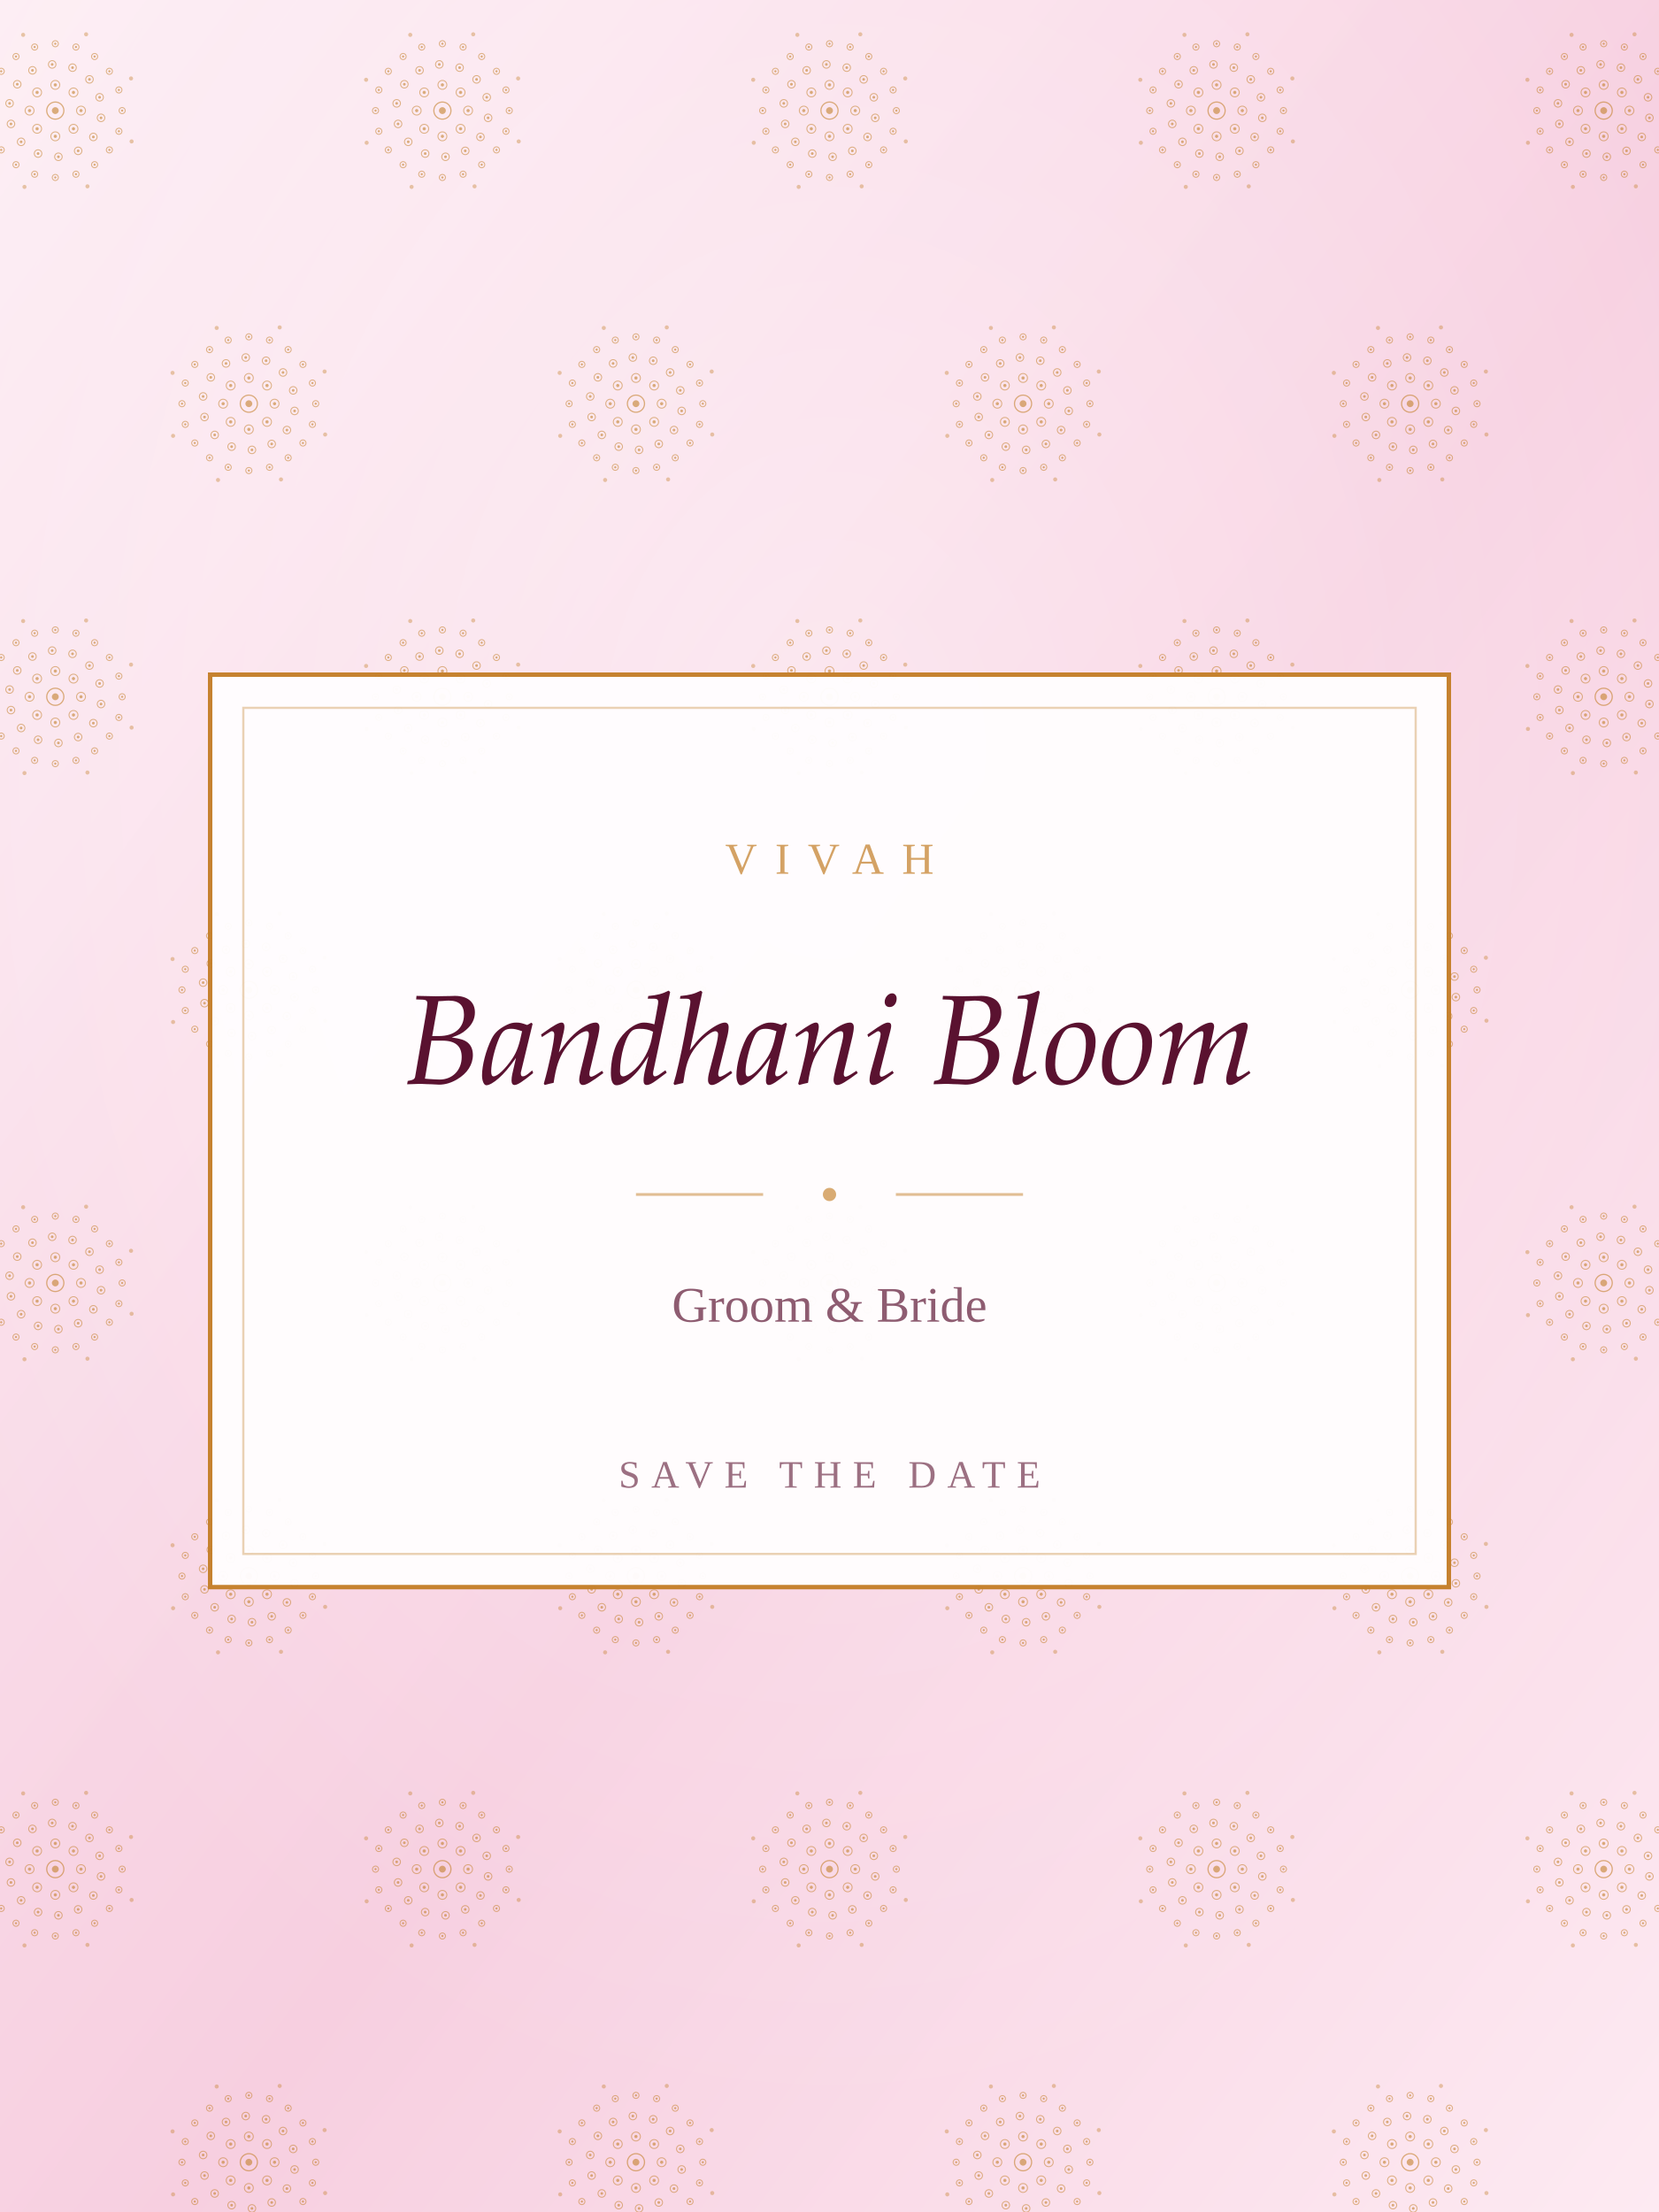
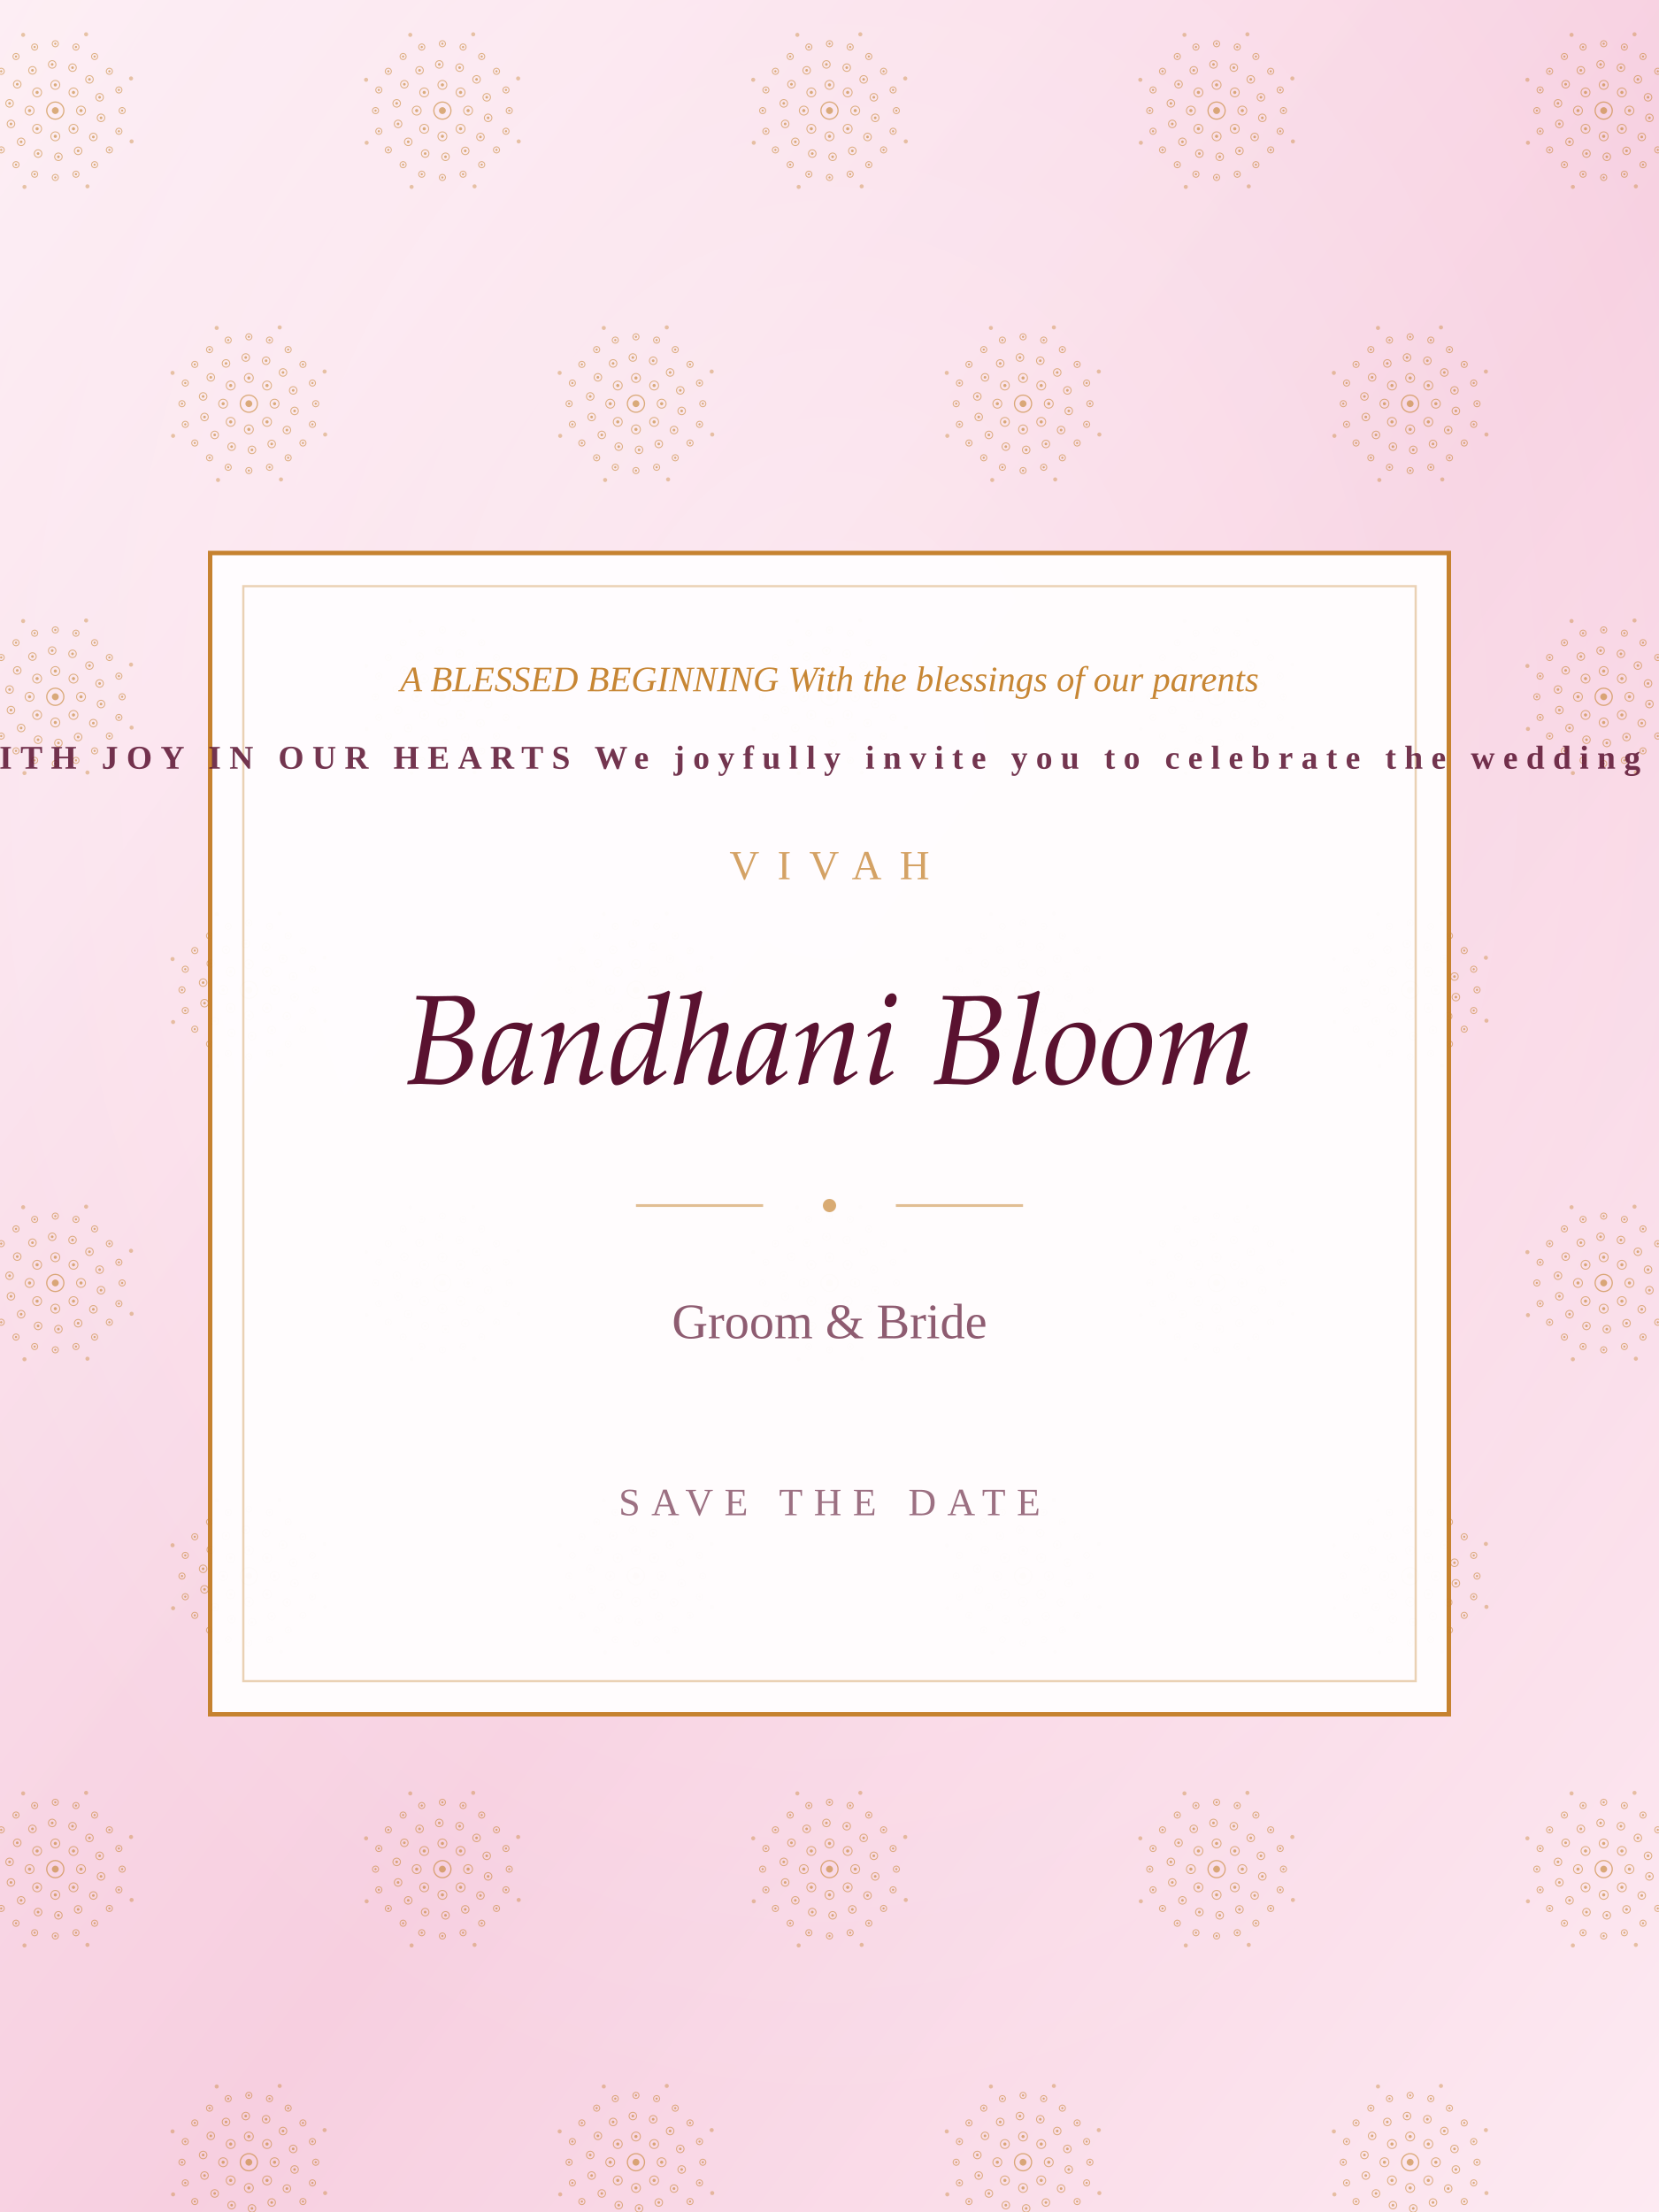
<svg xmlns="http://www.w3.org/2000/svg" xmlns:xlink="http://www.w3.org/1999/xlink" viewBox="0 0 600 800" width="600" height="800" role="img" aria-label="Bandhani Bloom — wedding invitation template preview">
  <defs>
    <g id="mo">
      <circle cx="0" cy="0" r="10" fill="none" stroke="#C4802A" stroke-width="1.4" opacity="0.96" />
      <circle cx="0" cy="0" r="4" fill="#C4802A" opacity="0.96" />
      <circle cx="30" cy="0" r="5.2" fill="none" stroke="#C4802A" stroke-width="1.1" opacity="0.88" />
      <circle cx="30" cy="0" r="1.87" fill="#C4802A" opacity="0.96" />
      <circle cx="21.21" cy="21.21" r="5.2" fill="none" stroke="#C4802A" stroke-width="1.1" opacity="0.88" />
      <circle cx="21.21" cy="21.21" r="1.87" fill="#C4802A" opacity="0.96" />
      <circle cx="0" cy="30" r="5.2" fill="none" stroke="#C4802A" stroke-width="1.1" opacity="0.88" />
      <circle cx="0" cy="30" r="1.87" fill="#C4802A" opacity="0.96" />
      <circle cx="-21.21" cy="21.21" r="5.2" fill="none" stroke="#C4802A" stroke-width="1.1" opacity="0.88" />
      <circle cx="-21.21" cy="21.21" r="1.87" fill="#C4802A" opacity="0.96" />
      <circle cx="-30" cy="0" r="5.2" fill="none" stroke="#C4802A" stroke-width="1.1" opacity="0.88" />
      <circle cx="-30" cy="0" r="1.87" fill="#C4802A" opacity="0.96" />
      <circle cx="-21.21" cy="-21.21" r="5.2" fill="none" stroke="#C4802A" stroke-width="1.1" opacity="0.88" />
      <circle cx="-21.21" cy="-21.21" r="1.87" fill="#C4802A" opacity="0.96" />
      <circle cx="0" cy="-30" r="5.2" fill="none" stroke="#C4802A" stroke-width="1.1" opacity="0.88" />
      <circle cx="0" cy="-30" r="1.87" fill="#C4802A" opacity="0.96" />
      <circle cx="21.21" cy="-21.21" r="5.2" fill="none" stroke="#C4802A" stroke-width="1.1" opacity="0.88" />
      <circle cx="21.21" cy="-21.21" r="1.87" fill="#C4802A" opacity="0.96" />
      <circle cx="53.34" cy="8.45" r="4.4" fill="none" stroke="#C4802A" stroke-width="1.1" opacity="0.88" />
      <circle cx="53.34" cy="8.45" r="1.58" fill="#C4802A" opacity="0.96" />
      <circle cx="44.39" cy="30.75" r="4.4" fill="none" stroke="#C4802A" stroke-width="1.1" opacity="0.88" />
      <circle cx="44.39" cy="30.75" r="1.58" fill="#C4802A" opacity="0.96" />
      <circle cx="26.65" cy="46.97" r="4.4" fill="none" stroke="#C4802A" stroke-width="1.1" opacity="0.88" />
      <circle cx="26.65" cy="46.97" r="1.58" fill="#C4802A" opacity="0.96" />
      <circle cx="3.63" cy="53.88" r="4.4" fill="none" stroke="#C4802A" stroke-width="1.1" opacity="0.88" />
      <circle cx="3.63" cy="53.88" r="1.58" fill="#C4802A" opacity="0.96" />
      <circle cx="-20.1" cy="50.12" r="4.4" fill="none" stroke="#C4802A" stroke-width="1.1" opacity="0.88" />
      <circle cx="-20.1" cy="50.12" r="1.58" fill="#C4802A" opacity="0.96" />
      <circle cx="-39.86" cy="36.43" r="4.4" fill="none" stroke="#C4802A" stroke-width="1.1" opacity="0.88" />
      <circle cx="-39.86" cy="36.43" r="1.58" fill="#C4802A" opacity="0.96" />
      <circle cx="-51.72" cy="15.53" r="4.4" fill="none" stroke="#C4802A" stroke-width="1.1" opacity="0.88" />
      <circle cx="-51.72" cy="15.53" r="1.58" fill="#C4802A" opacity="0.96" />
      <circle cx="-53.34" cy="-8.45" r="4.4" fill="none" stroke="#C4802A" stroke-width="1.1" opacity="0.88" />
      <circle cx="-53.34" cy="-8.45" r="1.58" fill="#C4802A" opacity="0.96" />
      <circle cx="-44.39" cy="-30.75" r="4.4" fill="none" stroke="#C4802A" stroke-width="1.1" opacity="0.88" />
      <circle cx="-44.39" cy="-30.75" r="1.58" fill="#C4802A" opacity="0.96" />
      <circle cx="-26.65" cy="-46.97" r="4.4" fill="none" stroke="#C4802A" stroke-width="1.1" opacity="0.88" />
      <circle cx="-26.65" cy="-46.97" r="1.58" fill="#C4802A" opacity="0.96" />
      <circle cx="-3.63" cy="-53.88" r="4.4" fill="none" stroke="#C4802A" stroke-width="1.1" opacity="0.88" />
      <circle cx="-3.63" cy="-53.88" r="1.58" fill="#C4802A" opacity="0.96" />
      <circle cx="20.1" cy="-50.12" r="4.4" fill="none" stroke="#C4802A" stroke-width="1.1" opacity="0.88" />
      <circle cx="20.1" cy="-50.12" r="1.58" fill="#C4802A" opacity="0.96" />
      <circle cx="39.86" cy="-36.43" r="4.4" fill="none" stroke="#C4802A" stroke-width="1.1" opacity="0.88" />
      <circle cx="39.86" cy="-36.43" r="1.58" fill="#C4802A" opacity="0.96" />
      <circle cx="51.72" cy="-15.53" r="4.4" fill="none" stroke="#C4802A" stroke-width="1.1" opacity="0.88" />
      <circle cx="51.72" cy="-15.53" r="1.58" fill="#C4802A" opacity="0.96" />
      <circle cx="74.18" cy="24.1" r="3.6" fill="none" stroke="#C4802A" stroke-width="1.1" opacity="0.88" />
      <circle cx="74.18" cy="24.1" r="1.3" fill="#C4802A" opacity="0.96" />
      <circle cx="63.1" cy="45.85" r="3.6" fill="none" stroke="#C4802A" stroke-width="1.1" opacity="0.88" />
      <circle cx="63.1" cy="45.85" r="1.3" fill="#C4802A" opacity="0.96" />
      <circle cx="45.85" cy="63.1" r="3.6" fill="none" stroke="#C4802A" stroke-width="1.1" opacity="0.88" />
      <circle cx="45.85" cy="63.1" r="1.3" fill="#C4802A" opacity="0.96" />
      <circle cx="24.1" cy="74.18" r="3.6" fill="none" stroke="#C4802A" stroke-width="1.1" opacity="0.88" />
      <circle cx="24.1" cy="74.18" r="1.3" fill="#C4802A" opacity="0.96" />
      <circle cx="0" cy="78" r="3.6" fill="none" stroke="#C4802A" stroke-width="1.1" opacity="0.88" />
      <circle cx="0" cy="78" r="1.3" fill="#C4802A" opacity="0.96" />
      <circle cx="-24.1" cy="74.18" r="3.6" fill="none" stroke="#C4802A" stroke-width="1.1" opacity="0.88" />
      <circle cx="-24.1" cy="74.18" r="1.3" fill="#C4802A" opacity="0.96" />
      <circle cx="-45.85" cy="63.1" r="3.6" fill="none" stroke="#C4802A" stroke-width="1.1" opacity="0.88" />
      <circle cx="-45.85" cy="63.1" r="1.3" fill="#C4802A" opacity="0.96" />
      <circle cx="-63.1" cy="45.85" r="3.6" fill="none" stroke="#C4802A" stroke-width="1.1" opacity="0.88" />
      <circle cx="-63.1" cy="45.85" r="1.3" fill="#C4802A" opacity="0.96" />
      <circle cx="-74.18" cy="24.1" r="3.6" fill="none" stroke="#C4802A" stroke-width="1.1" opacity="0.88" />
      <circle cx="-74.18" cy="24.1" r="1.3" fill="#C4802A" opacity="0.96" />
      <circle cx="-78" cy="0" r="3.6" fill="none" stroke="#C4802A" stroke-width="1.1" opacity="0.88" />
      <circle cx="-78" cy="0" r="1.3" fill="#C4802A" opacity="0.96" />
      <circle cx="-74.18" cy="-24.1" r="3.6" fill="none" stroke="#C4802A" stroke-width="1.1" opacity="0.88" />
      <circle cx="-74.18" cy="-24.1" r="1.3" fill="#C4802A" opacity="0.96" />
      <circle cx="-63.1" cy="-45.85" r="3.6" fill="none" stroke="#C4802A" stroke-width="1.1" opacity="0.88" />
      <circle cx="-63.1" cy="-45.85" r="1.3" fill="#C4802A" opacity="0.96" />
      <circle cx="-45.85" cy="-63.1" r="3.6" fill="none" stroke="#C4802A" stroke-width="1.1" opacity="0.88" />
      <circle cx="-45.85" cy="-63.1" r="1.3" fill="#C4802A" opacity="0.96" />
      <circle cx="-24.1" cy="-74.18" r="3.6" fill="none" stroke="#C4802A" stroke-width="1.1" opacity="0.88" />
      <circle cx="-24.1" cy="-74.18" r="1.3" fill="#C4802A" opacity="0.96" />
      <circle cx="0" cy="-78" r="3.6" fill="none" stroke="#C4802A" stroke-width="1.1" opacity="0.88" />
      <circle cx="0" cy="-78" r="1.3" fill="#C4802A" opacity="0.96" />
      <circle cx="24.1" cy="-74.18" r="3.6" fill="none" stroke="#C4802A" stroke-width="1.1" opacity="0.88" />
      <circle cx="24.1" cy="-74.18" r="1.3" fill="#C4802A" opacity="0.96" />
      <circle cx="45.85" cy="-63.1" r="3.6" fill="none" stroke="#C4802A" stroke-width="1.1" opacity="0.88" />
      <circle cx="45.85" cy="-63.1" r="1.3" fill="#C4802A" opacity="0.96" />
      <circle cx="63.1" cy="-45.85" r="3.6" fill="none" stroke="#C4802A" stroke-width="1.1" opacity="0.88" />
      <circle cx="63.1" cy="-45.85" r="1.3" fill="#C4802A" opacity="0.96" />
      <circle cx="74.18" cy="-24.1" r="3.6" fill="none" stroke="#C4802A" stroke-width="1.1" opacity="0.88" />
      <circle cx="74.18" cy="-24.1" r="1.3" fill="#C4802A" opacity="0.96" />
      <circle cx="78" cy="0" r="3.6" fill="none" stroke="#C4802A" stroke-width="1.1" opacity="0.88" />
      <circle cx="78" cy="0" r="1.3" fill="#C4802A" opacity="0.96" />
      <circle cx="89.01" cy="35.96" r="2.4" fill="#C4802A" opacity="0.63" />
      <circle cx="37.51" cy="88.37" r="2.4" fill="#C4802A" opacity="0.63" />
      <circle cx="-35.96" cy="89.01" r="2.4" fill="#C4802A" opacity="0.63" />
      <circle cx="-88.37" cy="37.51" r="2.4" fill="#C4802A" opacity="0.63" />
      <circle cx="-89.01" cy="-35.96" r="2.4" fill="#C4802A" opacity="0.63" />
      <circle cx="-37.51" cy="-88.37" r="2.4" fill="#C4802A" opacity="0.63" />
      <circle cx="35.96" cy="-89.01" r="2.4" fill="#C4802A" opacity="0.63" />
      <circle cx="88.37" cy="-37.51" r="2.4" fill="#C4802A" opacity="0.63" />
    </g>
  </defs>
  <defs>
    <linearGradient id="bg-bandhani-bloom" x1="0" y1="0" x2="1" y2="1">
      <stop offset="0%" stop-color="#FDEAF2" />
      <stop offset="55%" stop-color="#F7CFE0" />
      <stop offset="100%" stop-color="#FDEAF2" />
    </linearGradient>
    <radialGradient id="gl-bandhani-bloom" cx="50%" cy="34%" r="62%">
      <stop offset="0%" stop-color="#FFFFFF" stop-opacity="0.4" />
      <stop offset="100%" stop-color="#FFFFFF" stop-opacity="0" />
    </radialGradient>
    <linearGradient id="sh-bandhani-bloom" x1="0" y1="0" x2="1" y2="1">
      <stop offset="0%" stop-color="#FFFFFF" stop-opacity="0.18" />
      <stop offset="45%" stop-color="#FFFFFF" stop-opacity="0" />
    </linearGradient>
  </defs>
  <rect x="0" y="0" width="600" height="800" fill="url(#bg-bandhani-bloom)" />
  <rect x="0" y="0" width="600" height="800" fill="url(#gl-bandhani-bloom)" />
  <rect x="0" y="0" width="600" height="800" fill="url(#sh-bandhani-bloom)" />
  <g opacity="0.62">
    <use href="#mo" xlink:href="#mo" transform="translate(20 40) scale(0.31)" />
    <use href="#mo" xlink:href="#mo" transform="translate(160 40) scale(0.31)" />
    <use href="#mo" xlink:href="#mo" transform="translate(300 40) scale(0.31)" />
    <use href="#mo" xlink:href="#mo" transform="translate(440 40) scale(0.31)" />
    <use href="#mo" xlink:href="#mo" transform="translate(580 40) scale(0.31)" />
    <use href="#mo" xlink:href="#mo" transform="translate(90 146) scale(0.31)" />
    <use href="#mo" xlink:href="#mo" transform="translate(230 146) scale(0.31)" />
    <use href="#mo" xlink:href="#mo" transform="translate(370 146) scale(0.31)" />
    <use href="#mo" xlink:href="#mo" transform="translate(510 146) scale(0.31)" />
    <use href="#mo" xlink:href="#mo" transform="translate(650 146) scale(0.31)" />
    <use href="#mo" xlink:href="#mo" transform="translate(20 252) scale(0.31)" />
    <use href="#mo" xlink:href="#mo" transform="translate(160 252) scale(0.31)" />
    <use href="#mo" xlink:href="#mo" transform="translate(300 252) scale(0.31)" />
    <use href="#mo" xlink:href="#mo" transform="translate(440 252) scale(0.31)" />
    <use href="#mo" xlink:href="#mo" transform="translate(580 252) scale(0.31)" />
    <use href="#mo" xlink:href="#mo" transform="translate(90 358) scale(0.31)" />
    <use href="#mo" xlink:href="#mo" transform="translate(230 358) scale(0.31)" />
    <use href="#mo" xlink:href="#mo" transform="translate(370 358) scale(0.31)" />
    <use href="#mo" xlink:href="#mo" transform="translate(510 358) scale(0.31)" />
    <use href="#mo" xlink:href="#mo" transform="translate(650 358) scale(0.31)" />
    <use href="#mo" xlink:href="#mo" transform="translate(20 464) scale(0.31)" />
    <use href="#mo" xlink:href="#mo" transform="translate(160 464) scale(0.31)" />
    <use href="#mo" xlink:href="#mo" transform="translate(300 464) scale(0.31)" />
    <use href="#mo" xlink:href="#mo" transform="translate(440 464) scale(0.31)" />
    <use href="#mo" xlink:href="#mo" transform="translate(580 464) scale(0.31)" />
    <use href="#mo" xlink:href="#mo" transform="translate(90 570) scale(0.31)" />
    <use href="#mo" xlink:href="#mo" transform="translate(230 570) scale(0.31)" />
    <use href="#mo" xlink:href="#mo" transform="translate(370 570) scale(0.31)" />
    <use href="#mo" xlink:href="#mo" transform="translate(510 570) scale(0.31)" />
    <use href="#mo" xlink:href="#mo" transform="translate(650 570) scale(0.31)" />
    <use href="#mo" xlink:href="#mo" transform="translate(20 676) scale(0.31)" />
    <use href="#mo" xlink:href="#mo" transform="translate(160 676) scale(0.31)" />
    <use href="#mo" xlink:href="#mo" transform="translate(300 676) scale(0.31)" />
    <use href="#mo" xlink:href="#mo" transform="translate(440 676) scale(0.31)" />
    <use href="#mo" xlink:href="#mo" transform="translate(580 676) scale(0.31)" />
    <use href="#mo" xlink:href="#mo" transform="translate(90 782) scale(0.31)" />
    <use href="#mo" xlink:href="#mo" transform="translate(230 782) scale(0.31)" />
    <use href="#mo" xlink:href="#mo" transform="translate(370 782) scale(0.31)" />
    <use href="#mo" xlink:href="#mo" transform="translate(510 782) scale(0.31)" />
    <use href="#mo" xlink:href="#mo" transform="translate(650 782) scale(0.31)" />
  </g>
-   <rect x="76" y="244" width="448" height="330" fill="#FFFDFE" stroke="#C4802A" stroke-width="1.6" opacity="0.97" />
-   <rect x="88" y="256" width="424" height="306" fill="none" stroke="#C4802A" stroke-width="0.8" opacity="0.35" />
-   <text x="300" y="316" text-anchor="middle" font-family="Georgia, 'Times New Roman', serif" font-size="16" letter-spacing="6.5" fill="#C4802A" opacity="0.72">VIVAH</text>
+   <rect x="76" y="200" width="448" height="420" fill="#FFFDFE" stroke="#C4802A" stroke-width="1.6" opacity="0.97" />
+   <rect x="88" y="212" width="424" height="396" fill="none" stroke="#C4802A" stroke-width="0.8" opacity="0.35" />
+   <text x="300" y="250" text-anchor="middle" font-family="Georgia, 'Times New Roman', serif" font-size="13" font-style="italic" fill="#C4802A" opacity="0.95">A BLESSED BEGINNING With the blessings of our parents</text>
+   <text x="300" y="278" text-anchor="middle" font-family="Georgia, 'Times New Roman', serif" font-size="12" font-weight="bold" letter-spacing="3" fill="#5A1230" opacity="0.85">WITH JOY IN OUR HEARTS  We joyfully invite you to celebrate the wedding of</text>
+   <text x="300" y="318" text-anchor="middle" font-family="Georgia, 'Times New Roman', serif" font-size="15" letter-spacing="6.5" fill="#C4802A" opacity="0.72">VIVAH</text>
  <text x="300" y="392" text-anchor="middle" font-family="Garamond, 'EB Garamond', 'Palatino Linotype', Georgia, serif" font-size="46" font-style="italic" fill="#5A1230">Bandhani Bloom</text>
-   <line x1="230" y1="432" x2="276" y2="432" stroke="#C4802A" stroke-width="1" opacity="0.5" />
-   <circle cx="300" cy="432" r="2.4" fill="#C4802A" opacity="0.65" />
-   <line x1="324" y1="432" x2="370" y2="432" stroke="#C4802A" stroke-width="1" opacity="0.5" />
-   <text x="300" y="478" text-anchor="middle" font-family="Georgia, 'Times New Roman', serif" font-size="18" fill="#5A1230" opacity="0.68">Groom &amp; Bride</text>
-   <text x="300" y="538" text-anchor="middle" font-family="Georgia, 'Times New Roman', serif" font-size="14" letter-spacing="4" fill="#5A1230" opacity="0.6">SAVE THE DATE</text>
+   <line x1="230" y1="436" x2="276" y2="436" stroke="#C4802A" stroke-width="1" opacity="0.5" />
+   <circle cx="300" cy="436" r="2.4" fill="#C4802A" opacity="0.65" />
+   <line x1="324" y1="436" x2="370" y2="436" stroke="#C4802A" stroke-width="1" opacity="0.5" />
+   <text x="300" y="484" text-anchor="middle" font-family="Georgia, 'Times New Roman', serif" font-size="18" fill="#5A1230" opacity="0.68">Groom &amp; Bride</text>
+   <text x="300" y="548" text-anchor="middle" font-family="Georgia, 'Times New Roman', serif" font-size="14" letter-spacing="4" fill="#5A1230" opacity="0.6">SAVE THE DATE</text>
</svg>
